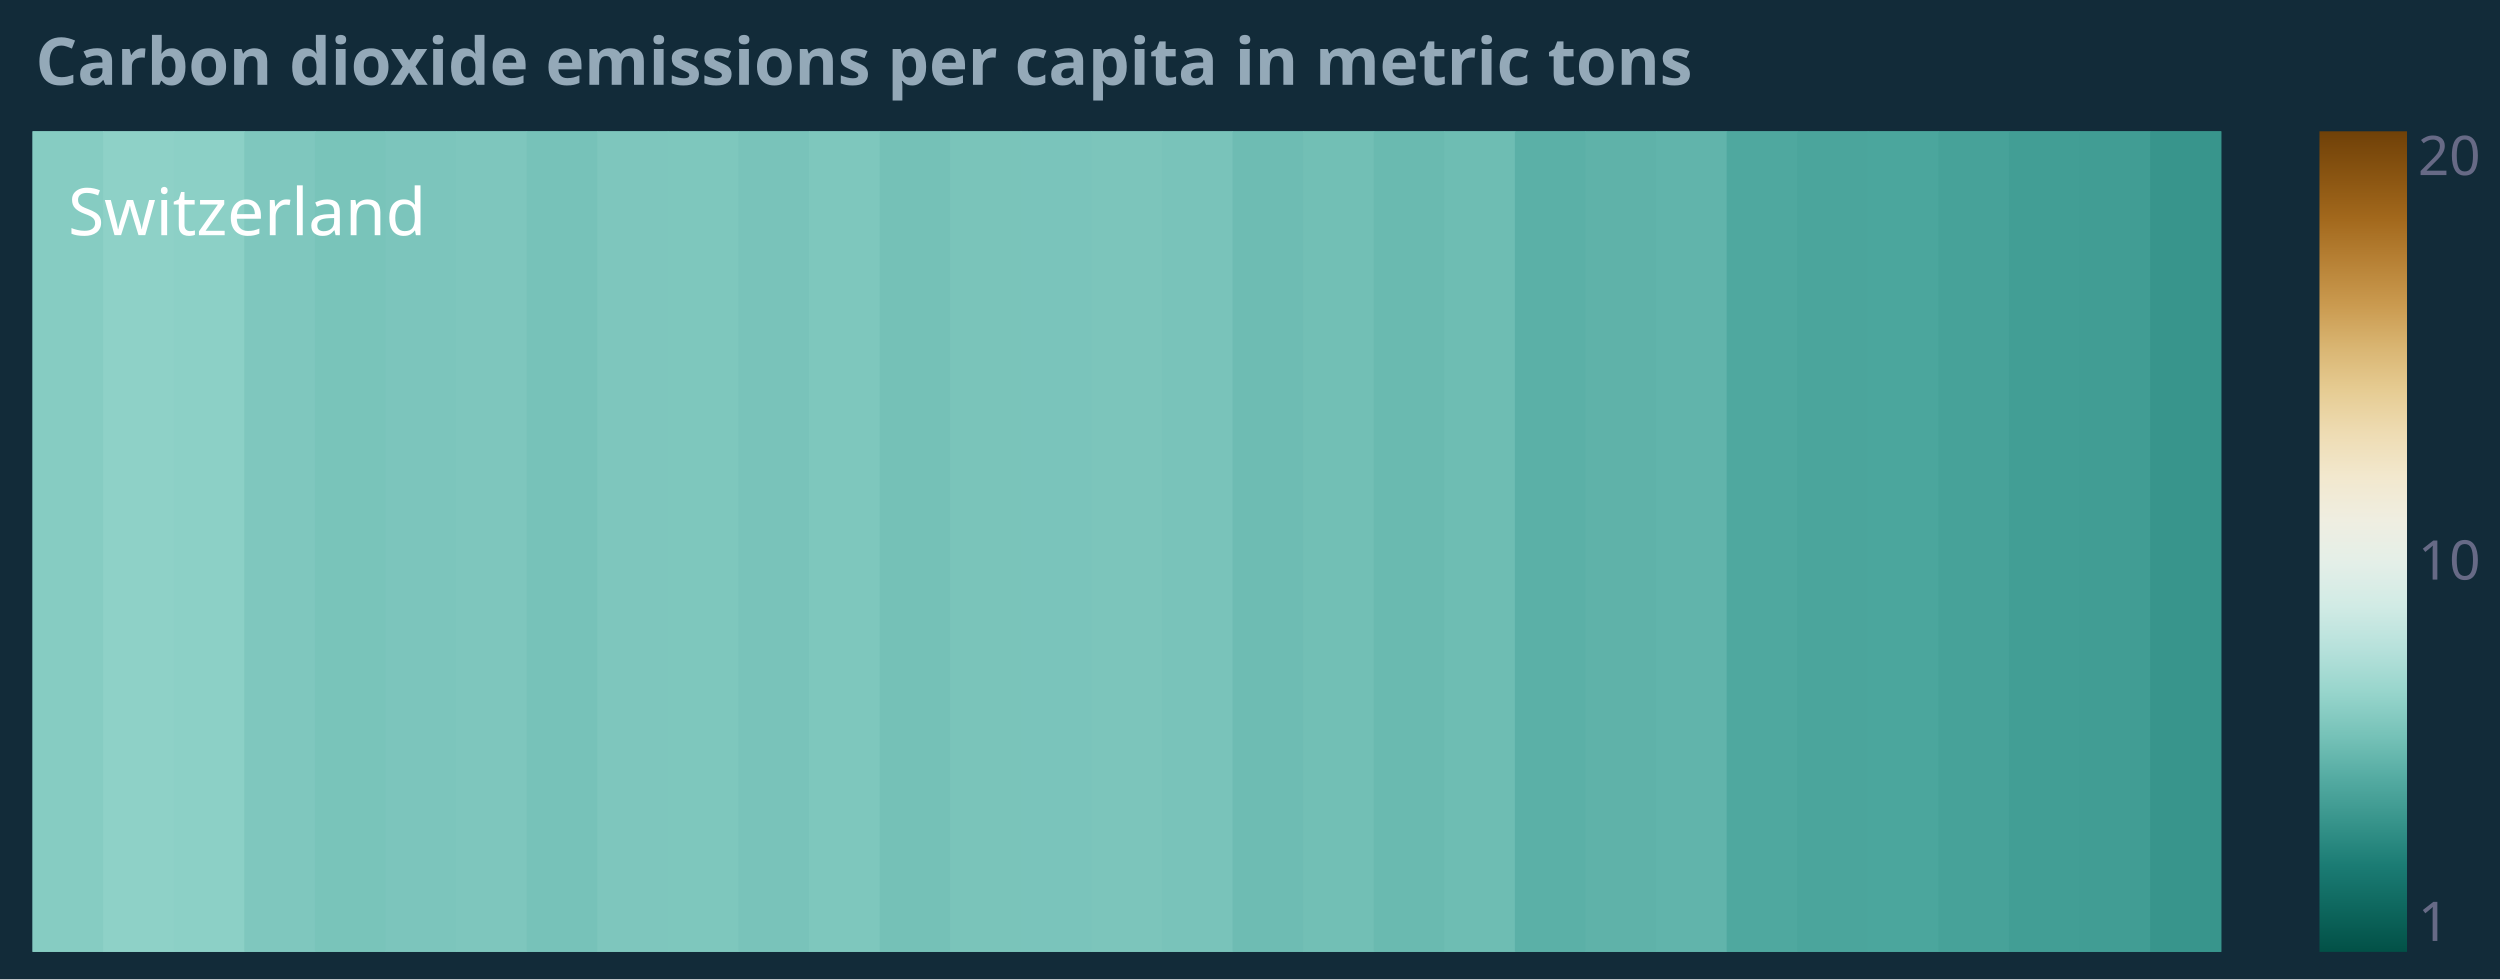
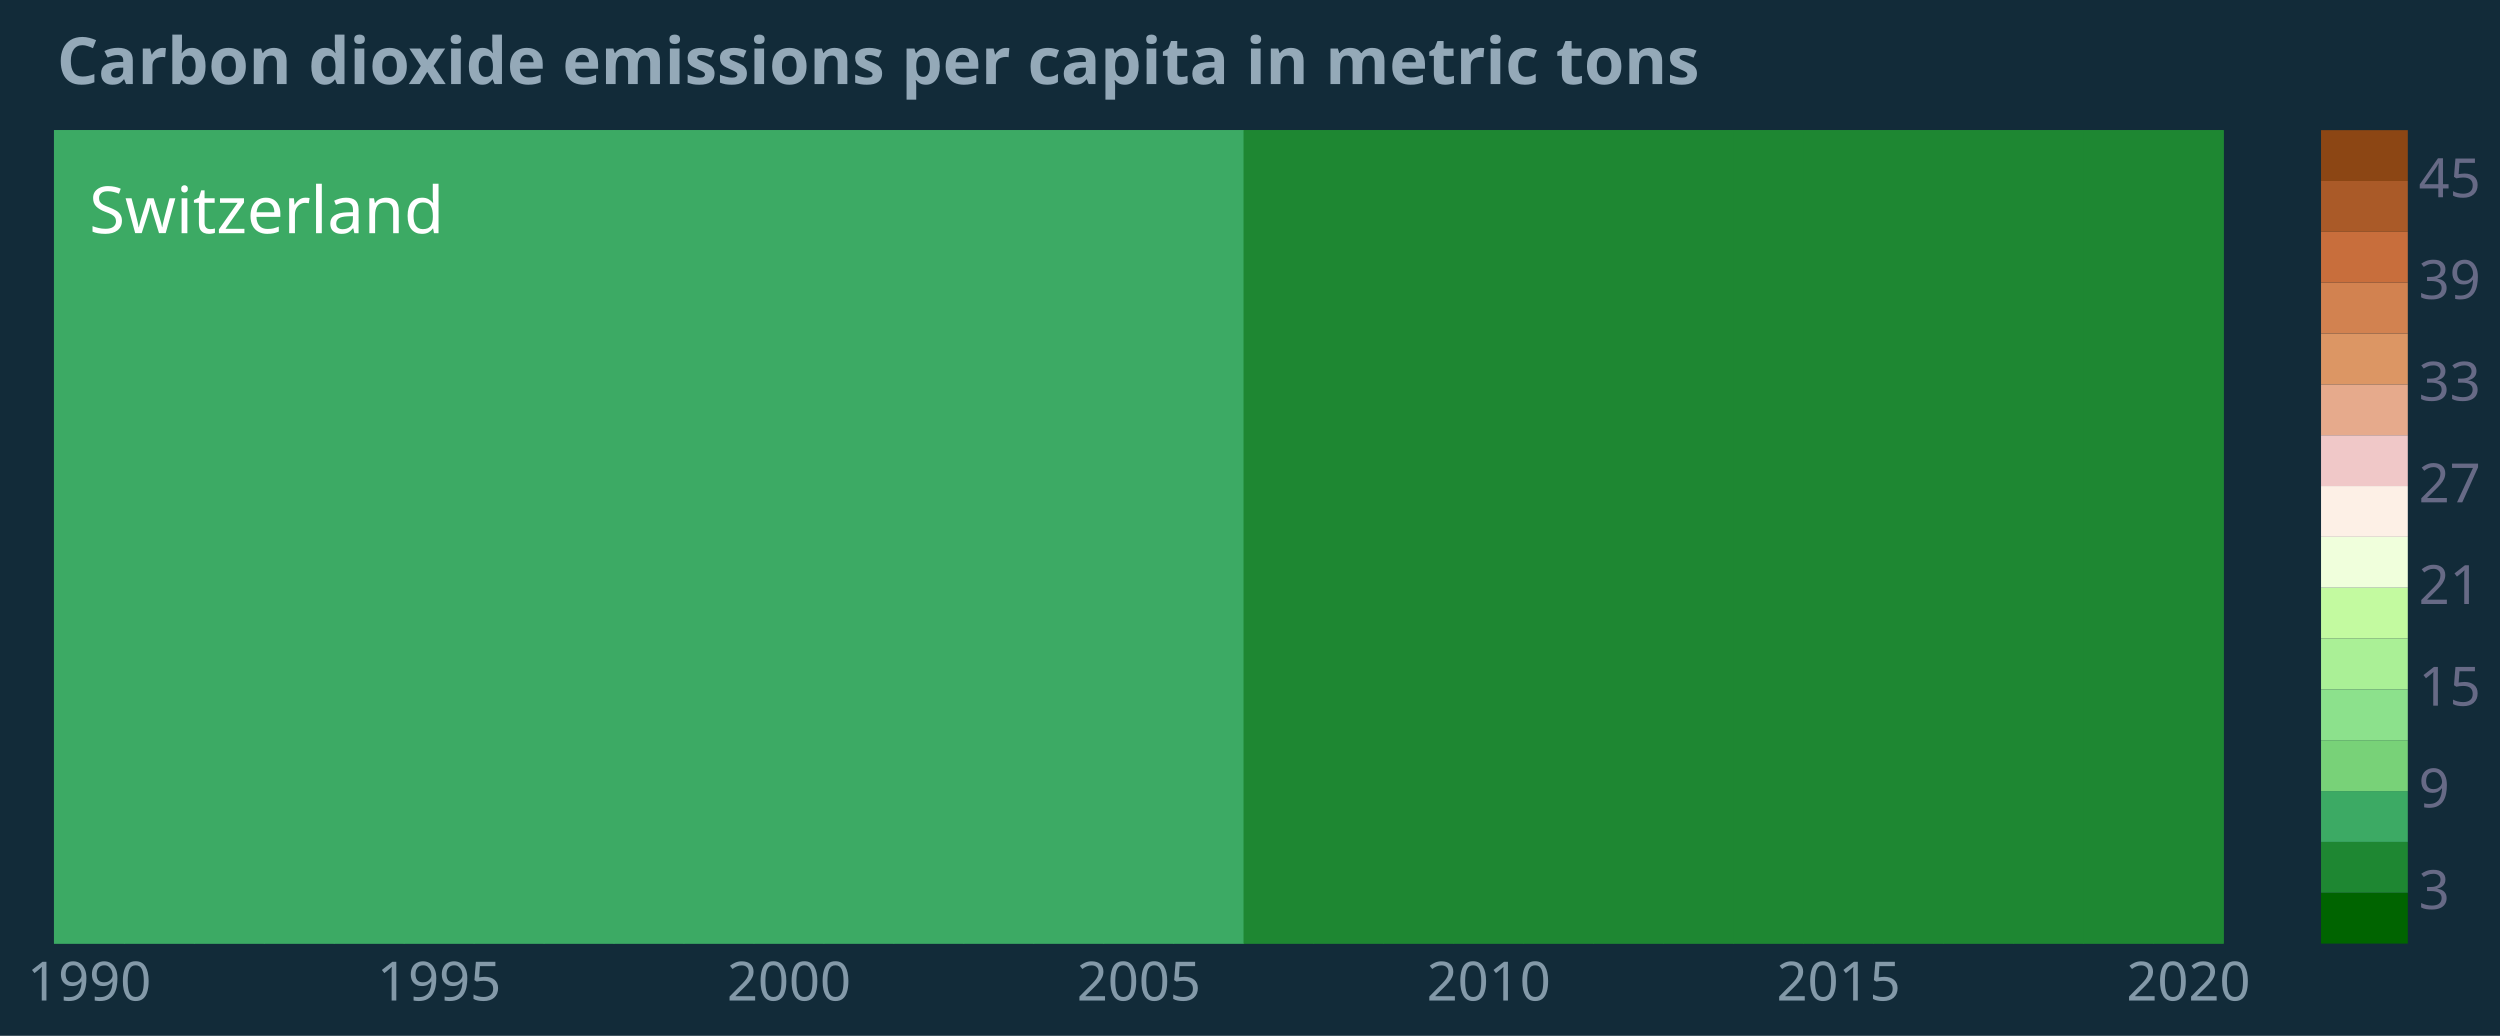
- <svg xmlns="http://www.w3.org/2000/svg" version="1.1" class="marks" width="457" height="179" viewBox="0 0 457 179">
-   <rect width="457" height="179" fill="#122B39" />
-   <g fill="none" stroke-miterlimit="10" transform="translate(6,24)">
+ <svg xmlns="http://www.w3.org/2000/svg" version="1.1" class="marks" width="461" height="191" viewBox="0 0 461 191">
+   <rect width="461" height="191" fill="#122B39" />
+   <g fill="none" stroke-miterlimit="10" transform="translate(10,24)">
    <g class="mark-group role-frame root" role="graphics-object" aria-roledescription="group mark container">
      <g transform="translate(0,0)">
        <path class="background" aria-hidden="true" d="M0,0h400v150h-400Z" />
        <g>
          <g class="mark-group role-axis" role="graphics-symbol" aria-roledescription="axis" aria-label="X-axis titled 'Carbon dioxide emissions per capita in metric tons' for a discrete scale with 31 values: 1990, 1991, 1992, 1993, 1994, ending with 2020">
            <g transform="translate(0.5,150.5)">
              <path class="background" aria-hidden="true" d="M0,0h0v0h0Z" pointer-events="none" />
              <g>
-                 <g class="mark-text role-axis-label" pointer-events="none" />
+                 <g class="mark-text role-axis-label" pointer-events="none">
+                   <text text-anchor="middle" transform="translate(5.951613,10)" font-family="Circular Std Book" font-size="10px" fill="#b4c8d8" fill-opacity="0.7" opacity="1">1990</text>
+                   <text text-anchor="middle" transform="translate(70.46774,10)" font-family="Circular Std Book" font-size="10px" fill="#b4c8d8" fill-opacity="0.7" opacity="1">1995</text>
+                   <text text-anchor="middle" transform="translate(134.9839,10)" font-family="Circular Std Book" font-size="10px" fill="#b4c8d8" fill-opacity="0.7" opacity="1">2000</text>
+                   <text text-anchor="middle" transform="translate(199.5,10)" font-family="Circular Std Book" font-size="10px" fill="#b4c8d8" fill-opacity="0.7" opacity="1">2005</text>
+                   <text text-anchor="middle" transform="translate(264.0161,10)" font-family="Circular Std Book" font-size="10px" fill="#b4c8d8" fill-opacity="0.7" opacity="1">2010</text>
+                   <text text-anchor="middle" transform="translate(328.5323,10)" font-family="Circular Std Book" font-size="10px" fill="#b4c8d8" fill-opacity="0.7" opacity="1">2015</text>
+                   <text text-anchor="middle" transform="translate(393.0484,10)" font-family="Circular Std Book" font-size="10px" fill="#b4c8d8" fill-opacity="0.7" opacity="1">2020</text>
+                 </g>
                <g class="mark-text role-axis-title" pointer-events="none">
                  <text text-anchor="start" transform="translate(0,-159)" font-family="Circular Std Book" font-size="12px" font-weight="bold" fill="#b4c8d8" fill-opacity="0.8" opacity="1">Carbon dioxide emissions per capita in metric tons</text>
                </g>
              </g>
              <path class="foreground" aria-hidden="true" d="" pointer-events="none" display="none" />
            </g>
          </g>
          <g class="mark-rect role-mark layer_0_marks" role="graphics-object" aria-roledescription="rect mark container">
-             <path aria-label="Year: 1990; t: 6.45169792536; Emissions: 6.45" role="graphics-symbol" aria-roledescription="bar" d="M-0.048,0h13v150h-13Z" fill="rgb(134, 204, 194)" />
-             <path aria-label="Year: 1991; t: 6.71572760971; Emissions: 6.72" role="graphics-symbol" aria-roledescription="bar" d="M12.855,0h13v150h-13Z" fill="rgb(142, 209, 199)" />
-             <path aria-label="Year: 1992; t: 6.64729896483; Emissions: 6.65" role="graphics-symbol" aria-roledescription="bar" d="M25.758,0h13v150h-13Z" fill="rgb(140, 208, 198)" />
-             <path aria-label="Year: 1993; t: 6.26266076606; Emissions: 6.26" role="graphics-symbol" aria-roledescription="bar" d="M38.661,0h13v150h-13Z" fill="rgb(127, 199, 190)" />
-             <path aria-label="Year: 1994; t: 6.09011273565; Emissions: 6.09" role="graphics-symbol" aria-roledescription="bar" d="M51.565,0h13v150h-13Z" fill="rgb(121, 196, 186)" />
-             <path aria-label="Year: 1995; t: 6.16976724004; Emissions: 6.17" role="graphics-symbol" aria-roledescription="bar" d="M64.468,0h13v150h-13Z" fill="rgb(124, 197, 188)" />
-             <path aria-label="Year: 1996; t: 6.2226998593; Emissions: 6.22" role="graphics-symbol" aria-roledescription="bar" d="M77.371,0h13v150h-13Z" fill="rgb(126, 198, 189)" />
-             <path aria-label="Year: 1997; t: 6.03030989549; Emissions: 6.03" role="graphics-symbol" aria-roledescription="bar" d="M90.274,0h13v150h-13Z" fill="rgb(119, 194, 185)" />
-             <path aria-label="Year: 1998; t: 6.22324806987; Emissions: 6.22" role="graphics-symbol" aria-roledescription="bar" d="M103.177,0h13v150h-13Z" fill="rgb(126, 198, 189)" />
-             <path aria-label="Year: 1999; t: 6.23294458238; Emissions: 6.23" role="graphics-symbol" aria-roledescription="bar" d="M116.081,0h13v150h-13Z" fill="rgb(126, 199, 189)" />
-             <path aria-label="Year: 2000; t: 6.08397536277; Emissions: 6.08" role="graphics-symbol" aria-roledescription="bar" d="M128.984,0h13v150h-13Z" fill="rgb(121, 195, 186)" />
-             <path aria-label="Year: 2001; t: 6.24558946834; Emissions: 6.25" role="graphics-symbol" aria-roledescription="bar" d="M141.887,0h13v150h-13Z" fill="rgb(126, 199, 189)" />
-             <path aria-label="Year: 2002; t: 5.9814382176; Emissions: 5.98" role="graphics-symbol" aria-roledescription="bar" d="M154.79,0h13v150h-13Z" fill="rgb(117, 193, 183)" />
-             <path aria-label="Year: 2003; t: 6.10975526506; Emissions: 6.11" role="graphics-symbol" aria-roledescription="bar" d="M167.694,0h13v150h-13Z" fill="rgb(122, 196, 186)" />
-             <path aria-label="Year: 2004; t: 6.12803762031; Emissions: 6.13" role="graphics-symbol" aria-roledescription="bar" d="M180.597,0h13v150h-13Z" fill="rgb(122, 196, 187)" />
-             <path aria-label="Year: 2005; t: 6.16511913558; Emissions: 6.17" role="graphics-symbol" aria-roledescription="bar" d="M193.5,0h13v150h-13Z" fill="rgb(124, 197, 187)" />
-             <path aria-label="Year: 2006; t: 6.07692424866; Emissions: 6.08" role="graphics-symbol" aria-roledescription="bar" d="M206.403,0h13v150h-13Z" fill="rgb(121, 195, 186)" />
-             <path aria-label="Year: 2007; t: 5.76619326651; Emissions: 5.77" role="graphics-symbol" aria-roledescription="bar" d="M219.306,0h13v150h-13Z" fill="rgb(110, 188, 179)" />
-             <path aria-label="Year: 2008; t: 5.87923780757; Emissions: 5.88" role="graphics-symbol" aria-roledescription="bar" d="M232.21,0h13v150h-13Z" fill="rgb(114, 191, 181)" />
-             <path aria-label="Year: 2009; t: 5.63914682539; Emissions: 5.64" role="graphics-symbol" aria-roledescription="bar" d="M245.113,0h13v150h-13Z" fill="rgb(106, 186, 176)" />
-             <path aria-label="Year: 2010; t: 5.7774218205; Emissions: 5.78" role="graphics-symbol" aria-roledescription="bar" d="M258.016,0h13v150h-13Z" fill="rgb(110, 189, 179)" />
-             <path aria-label="Year: 2011; t: 5.2060449942; Emissions: 5.21" role="graphics-symbol" aria-roledescription="bar" d="M270.919,0h13v150h-13Z" fill="rgb(91, 176, 167)" />
-             <path aria-label="Year: 2012; t: 5.31666112491; Emissions: 5.32" role="graphics-symbol" aria-roledescription="bar" d="M283.823,0h13v150h-13Z" fill="rgb(95, 178, 169)" />
-             <path aria-label="Year: 2013; t: 5.381300293; Emissions: 5.38" role="graphics-symbol" aria-roledescription="bar" d="M296.726,0h13v150h-13Z" fill="rgb(97, 180, 171)" />
-             <path aria-label="Year: 2014; t: 4.85956840988; Emissions: 4.86" role="graphics-symbol" aria-roledescription="bar" d="M309.629,0h13v150h-13Z" fill="rgb(79, 168, 159)" />
-             <path aria-label="Year: 2015; t: 4.71974534905; Emissions: 4.72" role="graphics-symbol" aria-roledescription="bar" d="M322.532,0h13v150h-13Z" fill="rgb(75, 165, 156)" />
-             <path aria-label="Year: 2016; t: 4.73723860186; Emissions: 4.74" role="graphics-symbol" aria-roledescription="bar" d="M335.435,0h13v150h-13Z" fill="rgb(75, 166, 157)" />
-             <path aria-label="Year: 2017; t: 4.57876628048; Emissions: 4.58" role="graphics-symbol" aria-roledescription="bar" d="M348.339,0h13v150h-13Z" fill="rgb(71, 162, 153)" />
-             <path aria-label="Year: 2018; t: 4.40214372736; Emissions: 4.4" role="graphics-symbol" aria-roledescription="bar" d="M361.242,0h13v150h-13Z" fill="rgb(66, 158, 149)" />
-             <path aria-label="Year: 2019; t: 4.35860986463; Emissions: 4.36" role="graphics-symbol" aria-roledescription="bar" d="M374.145,0h13v150h-13Z" fill="rgb(65, 157, 148)" />
-             <path aria-label="Year: 2020; t: 4.04207281475; Emissions: 4.04" role="graphics-symbol" aria-roledescription="bar" d="M387.048,0h13v150h-13Z" fill="rgb(56, 149, 140)" />
+             <path aria-label="Year: 1990; t: 6.45170; Emissions: 6.45" role="graphics-symbol" aria-roledescription="bar" d="M-0.048,0h13v150h-13Z" fill="#3CAA64" />
+             <path aria-label="Year: 1991; t: 6.71573; Emissions: 6.72" role="graphics-symbol" aria-roledescription="bar" d="M12.855,0h13v150h-13Z" fill="#3CAA64" />
+             <path aria-label="Year: 1992; t: 6.64730; Emissions: 6.65" role="graphics-symbol" aria-roledescription="bar" d="M25.758,0h13v150h-13Z" fill="#3CAA64" />
+             <path aria-label="Year: 1993; t: 6.26266; Emissions: 6.26" role="graphics-symbol" aria-roledescription="bar" d="M38.661,0h13v150h-13Z" fill="#3CAA64" />
+             <path aria-label="Year: 1994; t: 6.09011; Emissions: 6.09" role="graphics-symbol" aria-roledescription="bar" d="M51.565,0h13v150h-13Z" fill="#3CAA64" />
+             <path aria-label="Year: 1995; t: 6.16977; Emissions: 6.17" role="graphics-symbol" aria-roledescription="bar" d="M64.468,0h13v150h-13Z" fill="#3CAA64" />
+             <path aria-label="Year: 1996; t: 6.22270; Emissions: 6.22" role="graphics-symbol" aria-roledescription="bar" d="M77.371,0h13v150h-13Z" fill="#3CAA64" />
+             <path aria-label="Year: 1997; t: 6.03031; Emissions: 6.03" role="graphics-symbol" aria-roledescription="bar" d="M90.274,0h13v150h-13Z" fill="#3CAA64" />
+             <path aria-label="Year: 1998; t: 6.22325; Emissions: 6.22" role="graphics-symbol" aria-roledescription="bar" d="M103.177,0h13v150h-13Z" fill="#3CAA64" />
+             <path aria-label="Year: 1999; t: 6.23294; Emissions: 6.23" role="graphics-symbol" aria-roledescription="bar" d="M116.081,0h13v150h-13Z" fill="#3CAA64" />
+             <path aria-label="Year: 2000; t: 6.08398; Emissions: 6.08" role="graphics-symbol" aria-roledescription="bar" d="M128.984,0h13v150h-13Z" fill="#3CAA64" />
+             <path aria-label="Year: 2001; t: 6.24559; Emissions: 6.25" role="graphics-symbol" aria-roledescription="bar" d="M141.887,0h13v150h-13Z" fill="#3CAA64" />
+             <path aria-label="Year: 2002; t: 5.98144; Emissions: 5.98" role="graphics-symbol" aria-roledescription="bar" d="M154.79,0h13v150h-13Z" fill="#3CAA64" />
+             <path aria-label="Year: 2003; t: 6.10976; Emissions: 6.11" role="graphics-symbol" aria-roledescription="bar" d="M167.694,0h13v150h-13Z" fill="#3CAA64" />
+             <path aria-label="Year: 2004; t: 6.12804; Emissions: 6.13" role="graphics-symbol" aria-roledescription="bar" d="M180.597,0h13v150h-13Z" fill="#3CAA64" />
+             <path aria-label="Year: 2005; t: 6.16512; Emissions: 6.17" role="graphics-symbol" aria-roledescription="bar" d="M193.5,0h13v150h-13Z" fill="#3CAA64" />
+             <path aria-label="Year: 2006; t: 6.07692; Emissions: 6.08" role="graphics-symbol" aria-roledescription="bar" d="M206.403,0h13v150h-13Z" fill="#3CAA64" />
+             <path aria-label="Year: 2007; t: 5.76619; Emissions: 5.77" role="graphics-symbol" aria-roledescription="bar" d="M219.306,0h13v150h-13Z" fill="#1E8732" />
+             <path aria-label="Year: 2008; t: 5.87924; Emissions: 5.88" role="graphics-symbol" aria-roledescription="bar" d="M232.21,0h13v150h-13Z" fill="#1E8732" />
+             <path aria-label="Year: 2009; t: 5.63915; Emissions: 5.64" role="graphics-symbol" aria-roledescription="bar" d="M245.113,0h13v150h-13Z" fill="#1E8732" />
+             <path aria-label="Year: 2010; t: 5.77742; Emissions: 5.78" role="graphics-symbol" aria-roledescription="bar" d="M258.016,0h13v150h-13Z" fill="#1E8732" />
+             <path aria-label="Year: 2011; t: 5.20604; Emissions: 5.21" role="graphics-symbol" aria-roledescription="bar" d="M270.919,0h13v150h-13Z" fill="#1E8732" />
+             <path aria-label="Year: 2012; t: 5.31666; Emissions: 5.32" role="graphics-symbol" aria-roledescription="bar" d="M283.823,0h13v150h-13Z" fill="#1E8732" />
+             <path aria-label="Year: 2013; t: 5.38130; Emissions: 5.38" role="graphics-symbol" aria-roledescription="bar" d="M296.726,0h13v150h-13Z" fill="#1E8732" />
+             <path aria-label="Year: 2014; t: 4.85957; Emissions: 4.86" role="graphics-symbol" aria-roledescription="bar" d="M309.629,0h13v150h-13Z" fill="#1E8732" />
+             <path aria-label="Year: 2015; t: 4.71975; Emissions: 4.72" role="graphics-symbol" aria-roledescription="bar" d="M322.532,0h13v150h-13Z" fill="#1E8732" />
+             <path aria-label="Year: 2016; t: 4.73724; Emissions: 4.74" role="graphics-symbol" aria-roledescription="bar" d="M335.435,0h13v150h-13Z" fill="#1E8732" />
+             <path aria-label="Year: 2017; t: 4.57877; Emissions: 4.58" role="graphics-symbol" aria-roledescription="bar" d="M348.339,0h13v150h-13Z" fill="#1E8732" />
+             <path aria-label="Year: 2018; t: 4.40214; Emissions: 4.4" role="graphics-symbol" aria-roledescription="bar" d="M361.242,0h13v150h-13Z" fill="#1E8732" />
+             <path aria-label="Year: 2019; t: 4.35861; Emissions: 4.36" role="graphics-symbol" aria-roledescription="bar" d="M374.145,0h13v150h-13Z" fill="#1E8732" />
+             <path aria-label="Year: 2020; t: 4.04207; Emissions: 4.04" role="graphics-symbol" aria-roledescription="bar" d="M387.048,0h13v150h-13Z" fill="#1E8732" />
          </g>
          <g class="mark-rect role-mark layer_1_marks" role="graphics-object" aria-roledescription="rect mark container">
-             <path aria-label="Year: 1990; t: 6.45169792536; Emissions: 6.45" role="graphics-symbol" aria-roledescription="bar" d="M-0.048,0h13v150h-13Z" fill="rgb(134, 204, 194)" />
-             <path aria-label="Year: 1991; t: 6.71572760971; Emissions: 6.72" role="graphics-symbol" aria-roledescription="bar" d="M12.855,0h13v150h-13Z" fill="rgb(142, 209, 199)" />
-             <path aria-label="Year: 1992; t: 6.64729896483; Emissions: 6.65" role="graphics-symbol" aria-roledescription="bar" d="M25.758,0h13v150h-13Z" fill="rgb(140, 208, 198)" />
-             <path aria-label="Year: 1993; t: 6.26266076606; Emissions: 6.26" role="graphics-symbol" aria-roledescription="bar" d="M38.661,0h13v150h-13Z" fill="rgb(127, 199, 190)" />
-             <path aria-label="Year: 1994; t: 6.09011273565; Emissions: 6.09" role="graphics-symbol" aria-roledescription="bar" d="M51.565,0h13v150h-13Z" fill="rgb(121, 196, 186)" />
-             <path aria-label="Year: 1995; t: 6.16976724004; Emissions: 6.17" role="graphics-symbol" aria-roledescription="bar" d="M64.468,0h13v150h-13Z" fill="rgb(124, 197, 188)" />
-             <path aria-label="Year: 1996; t: 6.2226998593; Emissions: 6.22" role="graphics-symbol" aria-roledescription="bar" d="M77.371,0h13v150h-13Z" fill="rgb(126, 198, 189)" />
-             <path aria-label="Year: 1997; t: 6.03030989549; Emissions: 6.03" role="graphics-symbol" aria-roledescription="bar" d="M90.274,0h13v150h-13Z" fill="rgb(119, 194, 185)" />
-             <path aria-label="Year: 1998; t: 6.22324806987; Emissions: 6.22" role="graphics-symbol" aria-roledescription="bar" d="M103.177,0h13v150h-13Z" fill="rgb(126, 198, 189)" />
-             <path aria-label="Year: 1999; t: 6.23294458238; Emissions: 6.23" role="graphics-symbol" aria-roledescription="bar" d="M116.081,0h13v150h-13Z" fill="rgb(126, 199, 189)" />
-             <path aria-label="Year: 2000; t: 6.08397536277; Emissions: 6.08" role="graphics-symbol" aria-roledescription="bar" d="M128.984,0h13v150h-13Z" fill="rgb(121, 195, 186)" />
-             <path aria-label="Year: 2001; t: 6.24558946834; Emissions: 6.25" role="graphics-symbol" aria-roledescription="bar" d="M141.887,0h13v150h-13Z" fill="rgb(126, 199, 189)" />
-             <path aria-label="Year: 2002; t: 5.9814382176; Emissions: 5.98" role="graphics-symbol" aria-roledescription="bar" d="M154.79,0h13v150h-13Z" fill="rgb(117, 193, 183)" />
-             <path aria-label="Year: 2003; t: 6.10975526506; Emissions: 6.11" role="graphics-symbol" aria-roledescription="bar" d="M167.694,0h13v150h-13Z" fill="rgb(122, 196, 186)" />
-             <path aria-label="Year: 2004; t: 6.12803762031; Emissions: 6.13" role="graphics-symbol" aria-roledescription="bar" d="M180.597,0h13v150h-13Z" fill="rgb(122, 196, 187)" />
-             <path aria-label="Year: 2005; t: 6.16511913558; Emissions: 6.17" role="graphics-symbol" aria-roledescription="bar" d="M193.5,0h13v150h-13Z" fill="rgb(124, 197, 187)" />
-             <path aria-label="Year: 2006; t: 6.07692424866; Emissions: 6.08" role="graphics-symbol" aria-roledescription="bar" d="M206.403,0h13v150h-13Z" fill="rgb(121, 195, 186)" />
-             <path aria-label="Year: 2007; t: 5.76619326651; Emissions: 5.77" role="graphics-symbol" aria-roledescription="bar" d="M219.306,0h13v150h-13Z" fill="rgb(110, 188, 179)" />
-             <path aria-label="Year: 2008; t: 5.87923780757; Emissions: 5.88" role="graphics-symbol" aria-roledescription="bar" d="M232.21,0h13v150h-13Z" fill="rgb(114, 191, 181)" />
-             <path aria-label="Year: 2009; t: 5.63914682539; Emissions: 5.64" role="graphics-symbol" aria-roledescription="bar" d="M245.113,0h13v150h-13Z" fill="rgb(106, 186, 176)" />
-             <path aria-label="Year: 2010; t: 5.7774218205; Emissions: 5.78" role="graphics-symbol" aria-roledescription="bar" d="M258.016,0h13v150h-13Z" fill="rgb(110, 189, 179)" />
-             <path aria-label="Year: 2011; t: 5.2060449942; Emissions: 5.21" role="graphics-symbol" aria-roledescription="bar" d="M270.919,0h13v150h-13Z" fill="rgb(91, 176, 167)" />
-             <path aria-label="Year: 2012; t: 5.31666112491; Emissions: 5.32" role="graphics-symbol" aria-roledescription="bar" d="M283.823,0h13v150h-13Z" fill="rgb(95, 178, 169)" />
-             <path aria-label="Year: 2013; t: 5.381300293; Emissions: 5.38" role="graphics-symbol" aria-roledescription="bar" d="M296.726,0h13v150h-13Z" fill="rgb(97, 180, 171)" />
-             <path aria-label="Year: 2014; t: 4.85956840988; Emissions: 4.86" role="graphics-symbol" aria-roledescription="bar" d="M309.629,0h13v150h-13Z" fill="rgb(79, 168, 159)" />
-             <path aria-label="Year: 2015; t: 4.71974534905; Emissions: 4.72" role="graphics-symbol" aria-roledescription="bar" d="M322.532,0h13v150h-13Z" fill="rgb(75, 165, 156)" />
-             <path aria-label="Year: 2016; t: 4.73723860186; Emissions: 4.74" role="graphics-symbol" aria-roledescription="bar" d="M335.435,0h13v150h-13Z" fill="rgb(75, 166, 157)" />
-             <path aria-label="Year: 2017; t: 4.57876628048; Emissions: 4.58" role="graphics-symbol" aria-roledescription="bar" d="M348.339,0h13v150h-13Z" fill="rgb(71, 162, 153)" />
-             <path aria-label="Year: 2018; t: 4.40214372736; Emissions: 4.4" role="graphics-symbol" aria-roledescription="bar" d="M361.242,0h13v150h-13Z" fill="rgb(66, 158, 149)" />
-             <path aria-label="Year: 2019; t: 4.35860986463; Emissions: 4.36" role="graphics-symbol" aria-roledescription="bar" d="M374.145,0h13v150h-13Z" fill="rgb(65, 157, 148)" />
-             <path aria-label="Year: 2020; t: 4.04207281475; Emissions: 4.04" role="graphics-symbol" aria-roledescription="bar" d="M387.048,0h13v150h-13Z" fill="rgb(56, 149, 140)" />
+             <path aria-label="Year: 1990; t: 6.45170; Emissions: 6.45" role="graphics-symbol" aria-roledescription="bar" d="M-0.048,0h13v150h-13Z" fill="#3CAA64" />
+             <path aria-label="Year: 1991; t: 6.71573; Emissions: 6.72" role="graphics-symbol" aria-roledescription="bar" d="M12.855,0h13v150h-13Z" fill="#3CAA64" />
+             <path aria-label="Year: 1992; t: 6.64730; Emissions: 6.65" role="graphics-symbol" aria-roledescription="bar" d="M25.758,0h13v150h-13Z" fill="#3CAA64" />
+             <path aria-label="Year: 1993; t: 6.26266; Emissions: 6.26" role="graphics-symbol" aria-roledescription="bar" d="M38.661,0h13v150h-13Z" fill="#3CAA64" />
+             <path aria-label="Year: 1994; t: 6.09011; Emissions: 6.09" role="graphics-symbol" aria-roledescription="bar" d="M51.565,0h13v150h-13Z" fill="#3CAA64" />
+             <path aria-label="Year: 1995; t: 6.16977; Emissions: 6.17" role="graphics-symbol" aria-roledescription="bar" d="M64.468,0h13v150h-13Z" fill="#3CAA64" />
+             <path aria-label="Year: 1996; t: 6.22270; Emissions: 6.22" role="graphics-symbol" aria-roledescription="bar" d="M77.371,0h13v150h-13Z" fill="#3CAA64" />
+             <path aria-label="Year: 1997; t: 6.03031; Emissions: 6.03" role="graphics-symbol" aria-roledescription="bar" d="M90.274,0h13v150h-13Z" fill="#3CAA64" />
+             <path aria-label="Year: 1998; t: 6.22325; Emissions: 6.22" role="graphics-symbol" aria-roledescription="bar" d="M103.177,0h13v150h-13Z" fill="#3CAA64" />
+             <path aria-label="Year: 1999; t: 6.23294; Emissions: 6.23" role="graphics-symbol" aria-roledescription="bar" d="M116.081,0h13v150h-13Z" fill="#3CAA64" />
+             <path aria-label="Year: 2000; t: 6.08398; Emissions: 6.08" role="graphics-symbol" aria-roledescription="bar" d="M128.984,0h13v150h-13Z" fill="#3CAA64" />
+             <path aria-label="Year: 2001; t: 6.24559; Emissions: 6.25" role="graphics-symbol" aria-roledescription="bar" d="M141.887,0h13v150h-13Z" fill="#3CAA64" />
+             <path aria-label="Year: 2002; t: 5.98144; Emissions: 5.98" role="graphics-symbol" aria-roledescription="bar" d="M154.79,0h13v150h-13Z" fill="#3CAA64" />
+             <path aria-label="Year: 2003; t: 6.10976; Emissions: 6.11" role="graphics-symbol" aria-roledescription="bar" d="M167.694,0h13v150h-13Z" fill="#3CAA64" />
+             <path aria-label="Year: 2004; t: 6.12804; Emissions: 6.13" role="graphics-symbol" aria-roledescription="bar" d="M180.597,0h13v150h-13Z" fill="#3CAA64" />
+             <path aria-label="Year: 2005; t: 6.16512; Emissions: 6.17" role="graphics-symbol" aria-roledescription="bar" d="M193.5,0h13v150h-13Z" fill="#3CAA64" />
+             <path aria-label="Year: 2006; t: 6.07692; Emissions: 6.08" role="graphics-symbol" aria-roledescription="bar" d="M206.403,0h13v150h-13Z" fill="#3CAA64" />
+             <path aria-label="Year: 2007; t: 5.76619; Emissions: 5.77" role="graphics-symbol" aria-roledescription="bar" d="M219.306,0h13v150h-13Z" fill="#1E8732" />
+             <path aria-label="Year: 2008; t: 5.87924; Emissions: 5.88" role="graphics-symbol" aria-roledescription="bar" d="M232.21,0h13v150h-13Z" fill="#1E8732" />
+             <path aria-label="Year: 2009; t: 5.63915; Emissions: 5.64" role="graphics-symbol" aria-roledescription="bar" d="M245.113,0h13v150h-13Z" fill="#1E8732" />
+             <path aria-label="Year: 2010; t: 5.77742; Emissions: 5.78" role="graphics-symbol" aria-roledescription="bar" d="M258.016,0h13v150h-13Z" fill="#1E8732" />
+             <path aria-label="Year: 2011; t: 5.20604; Emissions: 5.21" role="graphics-symbol" aria-roledescription="bar" d="M270.919,0h13v150h-13Z" fill="#1E8732" />
+             <path aria-label="Year: 2012; t: 5.31666; Emissions: 5.32" role="graphics-symbol" aria-roledescription="bar" d="M283.823,0h13v150h-13Z" fill="#1E8732" />
+             <path aria-label="Year: 2013; t: 5.38130; Emissions: 5.38" role="graphics-symbol" aria-roledescription="bar" d="M296.726,0h13v150h-13Z" fill="#1E8732" />
+             <path aria-label="Year: 2014; t: 4.85957; Emissions: 4.86" role="graphics-symbol" aria-roledescription="bar" d="M309.629,0h13v150h-13Z" fill="#1E8732" />
+             <path aria-label="Year: 2015; t: 4.71975; Emissions: 4.72" role="graphics-symbol" aria-roledescription="bar" d="M322.532,0h13v150h-13Z" fill="#1E8732" />
+             <path aria-label="Year: 2016; t: 4.73724; Emissions: 4.74" role="graphics-symbol" aria-roledescription="bar" d="M335.435,0h13v150h-13Z" fill="#1E8732" />
+             <path aria-label="Year: 2017; t: 4.57877; Emissions: 4.58" role="graphics-symbol" aria-roledescription="bar" d="M348.339,0h13v150h-13Z" fill="#1E8732" />
+             <path aria-label="Year: 2018; t: 4.40214; Emissions: 4.4" role="graphics-symbol" aria-roledescription="bar" d="M361.242,0h13v150h-13Z" fill="#1E8732" />
+             <path aria-label="Year: 2019; t: 4.35861; Emissions: 4.36" role="graphics-symbol" aria-roledescription="bar" d="M374.145,0h13v150h-13Z" fill="#1E8732" />
+             <path aria-label="Year: 2020; t: 4.04207; Emissions: 4.04" role="graphics-symbol" aria-roledescription="bar" d="M387.048,0h13v150h-13Z" fill="#1E8732" />
          </g>
          <g class="mark-text role-mark layer_2_marks" role="graphics-object" aria-roledescription="text mark container">
-             <text aria-label="Year: 1990; t: 6.45169792536; Emissions: 6.45" role="graphics-symbol" aria-roledescription="text mark" text-anchor="start" transform="translate(6.451613,19)" font-family="Circular Std Book" font-size="12px" fill="white">Switzerland</text>
+             <text aria-label="Year: 1990; t: 6.45170; Emissions: 6.45" role="graphics-symbol" aria-roledescription="text mark" text-anchor="start" transform="translate(6.451613,19)" font-family="Circular Std Book" font-size="12px" fill="white">Switzerland</text>
          </g>
-           <g class="mark-group role-legend" role="graphics-symbol" aria-roledescription="legend" aria-label="Gradient legend for fill color with values from 1 to 20">
+           <g class="mark-group role-legend" role="graphics-symbol" aria-roledescription="legend" aria-label="Discrete legend for fill color with 15 boundaries: 3, 6, 9, 12, 15, 18, 21, 24, 27, 30, 33, 36, 39, 42, 45">
            <g transform="translate(418,0)">
              <path class="background" aria-hidden="true" d="M0,0h28v150h-28Z" pointer-events="none" />
              <g>
                <g class="mark-group role-legend-entry">
                  <g transform="translate(0,0)">
                    <path class="background" aria-hidden="true" d="M0,0h0v0h0Z" pointer-events="none" />
                    <g>
-                       <g class="mark-rect role-legend-gradient" pointer-events="none">
-                         <path d="M0,0h16v150h-16Z" fill="url(#gradient_204)" stroke="#ddd" stroke-width="0" opacity="1" />
+                       <g class="mark-rect role-legend-band" pointer-events="none">
+                         <path d="M0,140.625h16v9.375h-16Z" fill="#006400" stroke="#ddd" stroke-width="0" opacity="1" />
+                         <path d="M0,131.25h16v9.375h-16Z" fill="#1E8732" stroke="#ddd" stroke-width="0" opacity="1" />
+                         <path d="M0,121.875h16v9.375h-16Z" fill="#3CAA64" stroke="#ddd" stroke-width="0" opacity="1" />
+                         <path d="M0,112.5h16v9.375h-16Z" fill="#78D278" stroke="#ddd" stroke-width="0" opacity="1" />
+                         <path d="M0,103.125h16v9.375h-16Z" fill="#8CE18C" stroke="#ddd" stroke-width="0" opacity="1" />
+                         <path d="M0,93.75h16v9.375h-16Z" fill="#AAF096" stroke="#ddd" stroke-width="0" opacity="1" />
+                         <path d="M0,84.375h16v9.375h-16Z" fill="#C3FAA0" stroke="#ddd" stroke-width="0" opacity="1" />
+                         <path d="M0,75h16v9.375h-16Z" fill="#F0FFDC" stroke="#ddd" stroke-width="0" opacity="1" />
+                         <path d="M0,65.625h16v9.375h-16Z" fill="#FDF0E6" stroke="#ddd" stroke-width="0" opacity="1" />
+                         <path d="M0,56.25h16v9.375h-16Z" fill="#F0C8C8" stroke="#ddd" stroke-width="0" opacity="1" />
+                         <path d="M0,46.875h16v9.375h-16Z" fill="#E6AA8C" stroke="#ddd" stroke-width="0" opacity="1" />
+                         <path d="M0,37.5h16v9.375h-16Z" fill="#DC9664" stroke="#ddd" stroke-width="0" opacity="1" />
+                         <path d="M0,28.125h16v9.375h-16Z" fill="#D28250" stroke="#ddd" stroke-width="0" opacity="1" />
+                         <path d="M0,18.75h16v9.375h-16Z" fill="#C86E3C" stroke="#ddd" stroke-width="0" opacity="1" />
+                         <path d="M0,9.375h16v9.375h-16Z" fill="#AA5A28" stroke="#ddd" stroke-width="0" opacity="1" />
+                         <path d="M0,0h16v9.375h-16Z" fill="#8C4614" stroke="#ddd" stroke-width="0" opacity="1" />
                      </g>
                      <g class="mark-text role-legend-label" pointer-events="none">
-                         <text text-anchor="start" transform="translate(18,148)" font-family="Circular Std Book" font-size="10px" fill="#676A86" opacity="1">1</text>
-                         <text text-anchor="start" transform="translate(18,81.94737)" font-family="Circular Std Book" font-size="10px" fill="#676A86" opacity="1">10</text>
-                         <text text-anchor="start" transform="translate(18,8)" font-family="Circular Std Book" font-size="10px" fill="#676A86" opacity="1">20</text>
+                         <text text-anchor="start" transform="translate(18,148)" font-family="Circular Std Book" font-size="10px" fill="#676A86" opacity="1" />
+                         <text text-anchor="start" transform="translate(18,143.625)" font-family="Circular Std Book" font-size="10px" fill="#676A86" opacity="1">3</text>
+                         <text text-anchor="start" transform="translate(18,134.25)" font-family="Circular Std Book" font-size="10px" fill="#676A86" opacity="0">6</text>
+                         <text text-anchor="start" transform="translate(18,124.875)" font-family="Circular Std Book" font-size="10px" fill="#676A86" opacity="1">9</text>
+                         <text text-anchor="start" transform="translate(18,115.5)" font-family="Circular Std Book" font-size="10px" fill="#676A86" opacity="0">12</text>
+                         <text text-anchor="start" transform="translate(18,106.125)" font-family="Circular Std Book" font-size="10px" fill="#676A86" opacity="1">15</text>
+                         <text text-anchor="start" transform="translate(18,96.75)" font-family="Circular Std Book" font-size="10px" fill="#676A86" opacity="0">18</text>
+                         <text text-anchor="start" transform="translate(18,87.375)" font-family="Circular Std Book" font-size="10px" fill="#676A86" opacity="1">21</text>
+                         <text text-anchor="start" transform="translate(18,78)" font-family="Circular Std Book" font-size="10px" fill="#676A86" opacity="0">24</text>
+                         <text text-anchor="start" transform="translate(18,68.625)" font-family="Circular Std Book" font-size="10px" fill="#676A86" opacity="1">27</text>
+                         <text text-anchor="start" transform="translate(18,59.25)" font-family="Circular Std Book" font-size="10px" fill="#676A86" opacity="0">30</text>
+                         <text text-anchor="start" transform="translate(18,49.875)" font-family="Circular Std Book" font-size="10px" fill="#676A86" opacity="1">33</text>
+                         <text text-anchor="start" transform="translate(18,40.5)" font-family="Circular Std Book" font-size="10px" fill="#676A86" opacity="0">36</text>
+                         <text text-anchor="start" transform="translate(18,31.125)" font-family="Circular Std Book" font-size="10px" fill="#676A86" opacity="1">39</text>
+                         <text text-anchor="start" transform="translate(18,21.75)" font-family="Circular Std Book" font-size="10px" fill="#676A86" opacity="0">42</text>
+                         <text text-anchor="start" transform="translate(18,12.375)" font-family="Circular Std Book" font-size="10px" fill="#676A86" opacity="1">45</text>
                      </g>
                    </g>
                    <path class="foreground" aria-hidden="true" d="" pointer-events="none" display="none" />
                  </g>
                </g>
              </g>
              <path class="foreground" aria-hidden="true" d="" pointer-events="none" display="none" />
            </g>
          </g>
        </g>
        <path class="foreground" aria-hidden="true" d="" display="none" />
      </g>
    </g>
  </g>
-   <defs>
-     <linearGradient id="gradient_204" x1="0" x2="0" y1="1" y2="0">
-       <stop offset="0" stop-color="rgb(2, 81, 71)" />
-       <stop offset="0.053" stop-color="rgb(14, 103, 94)" />
-       <stop offset="0.105" stop-color="rgb(27, 124, 116)" />
-       <stop offset="0.158" stop-color="rgb(55, 148, 139)" />
-       <stop offset="0.211" stop-color="rgb(84, 171, 162)" />
-       <stop offset="0.263" stop-color="rgb(118, 194, 184)" />
-       <stop offset="0.316" stop-color="rgb(151, 213, 204)" />
-       <stop offset="0.368" stop-color="rgb(182, 225, 219)" />
-       <stop offset="0.421" stop-color="rgb(209, 235, 229)" />
-       <stop offset="0.474" stop-color="rgb(228, 239, 232)" />
-       <stop offset="0.526" stop-color="rgb(239, 238, 225)" />
-       <stop offset="0.579" stop-color="rgb(242, 232, 206)" />
-       <stop offset="0.632" stop-color="rgb(238, 220, 179)" />
-       <stop offset="0.684" stop-color="rgb(230, 204, 147)" />
-       <stop offset="0.737" stop-color="rgb(217, 181, 114)" />
-       <stop offset="0.789" stop-color="rgb(202, 154, 79)" />
-       <stop offset="0.842" stop-color="rgb(183, 129, 53)" />
-       <stop offset="0.895" stop-color="rgb(162, 104, 28)" />
-       <stop offset="0.947" stop-color="rgb(137, 84, 17)" />
-       <stop offset="1" stop-color="rgb(112, 65, 8)" />
-     </linearGradient>
-   </defs>
</svg>
